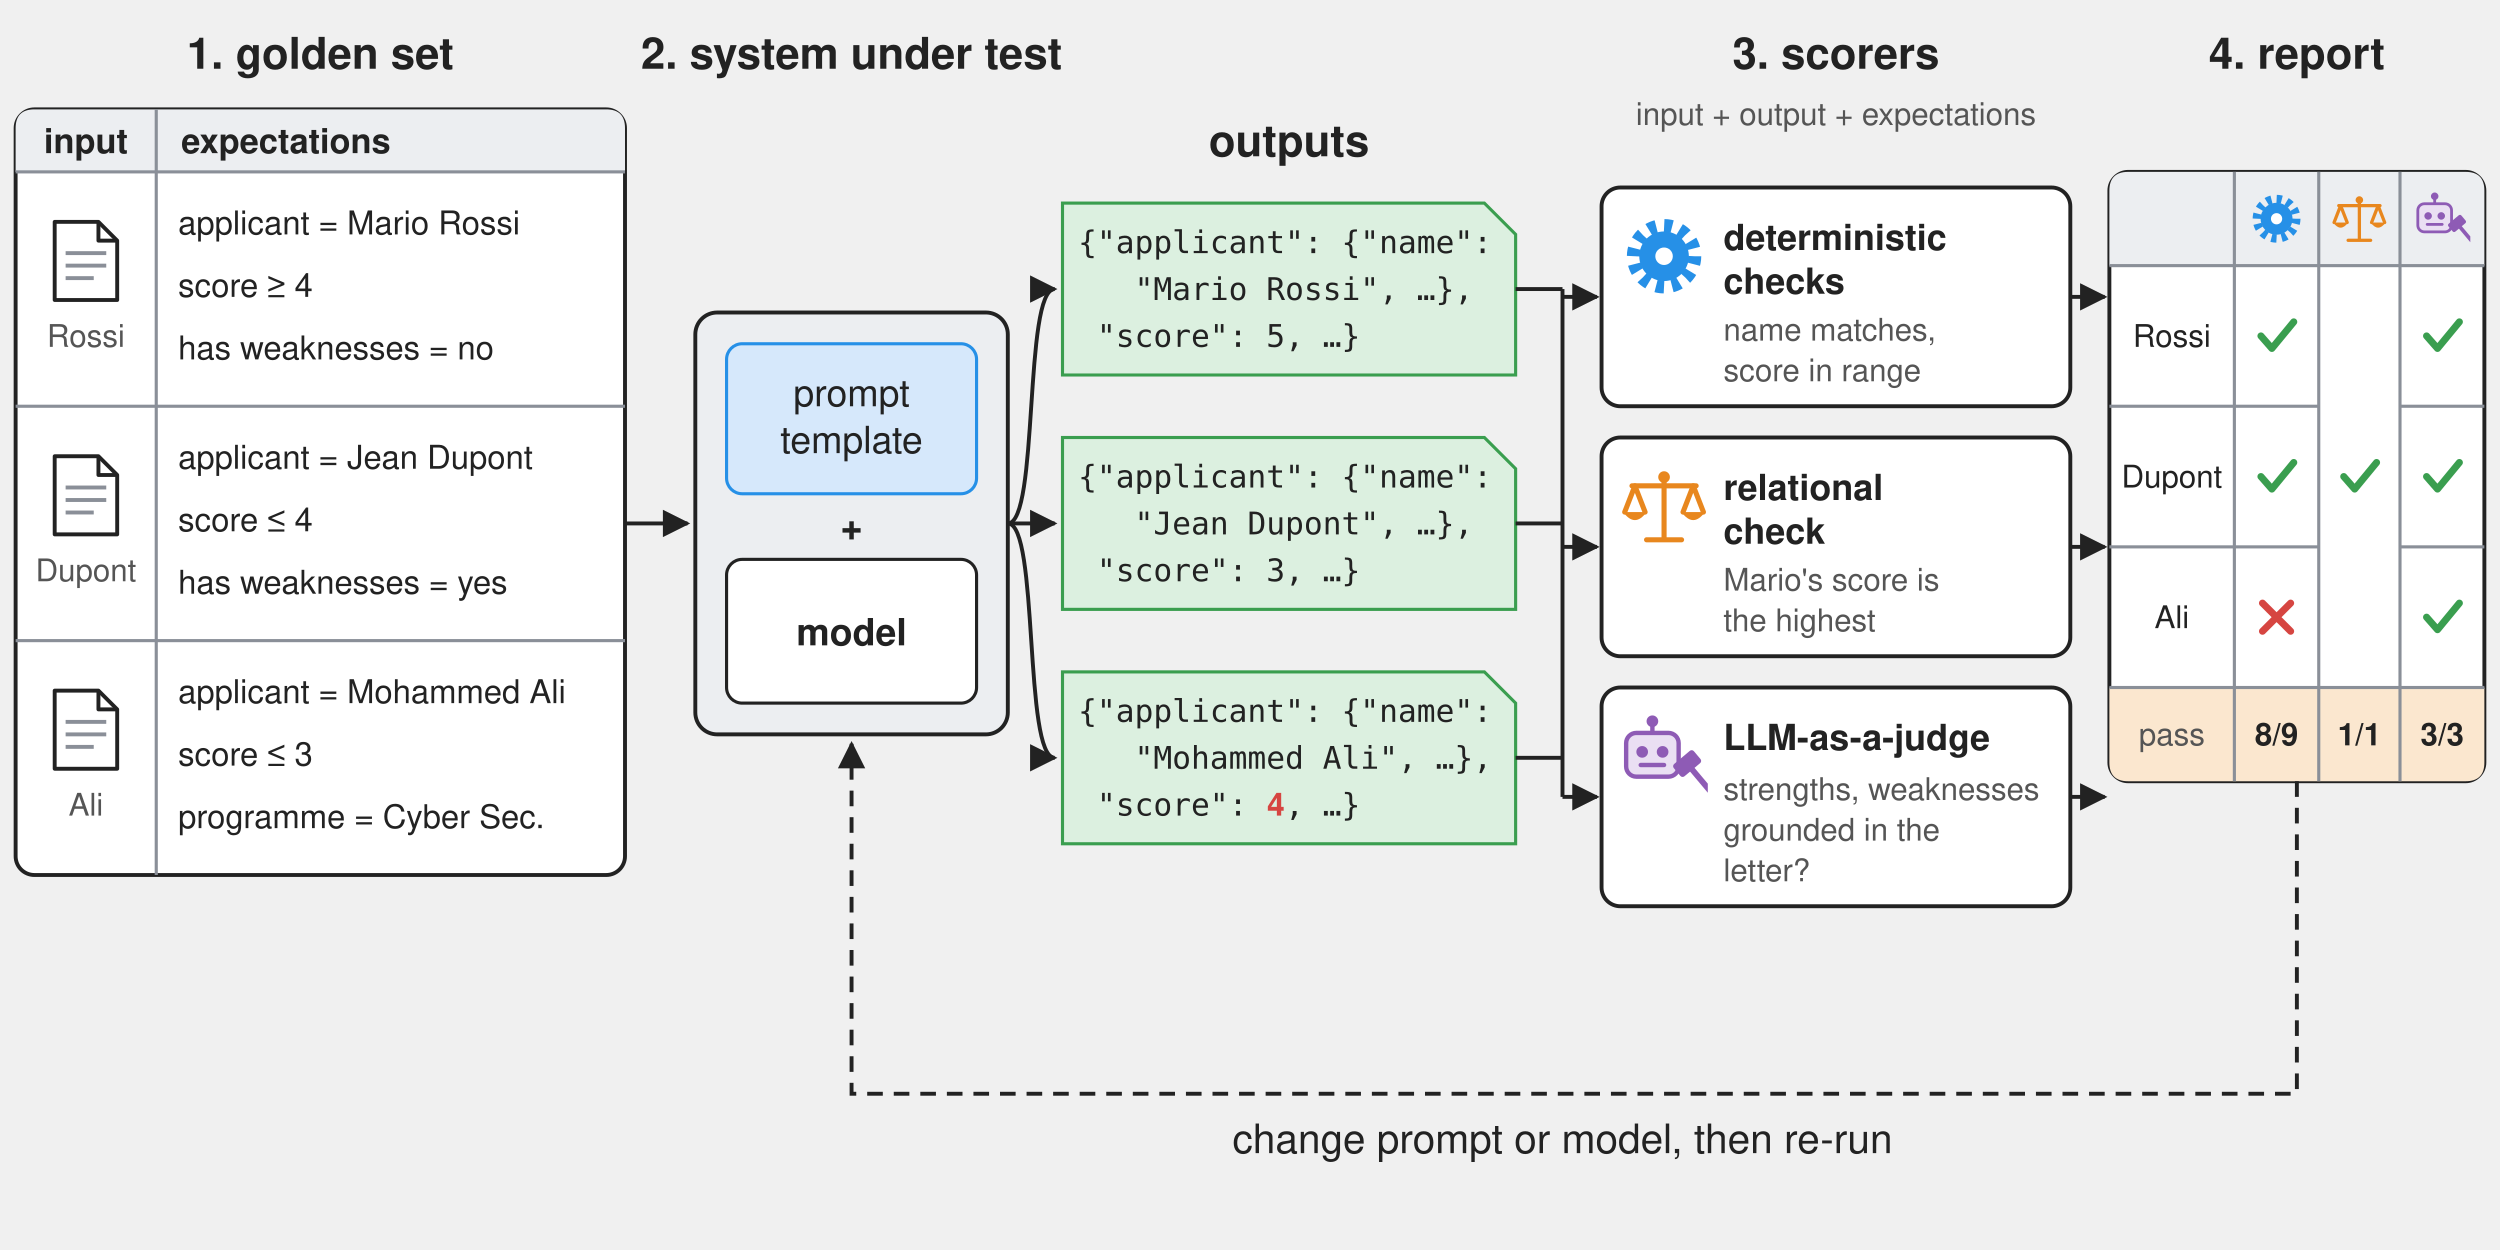
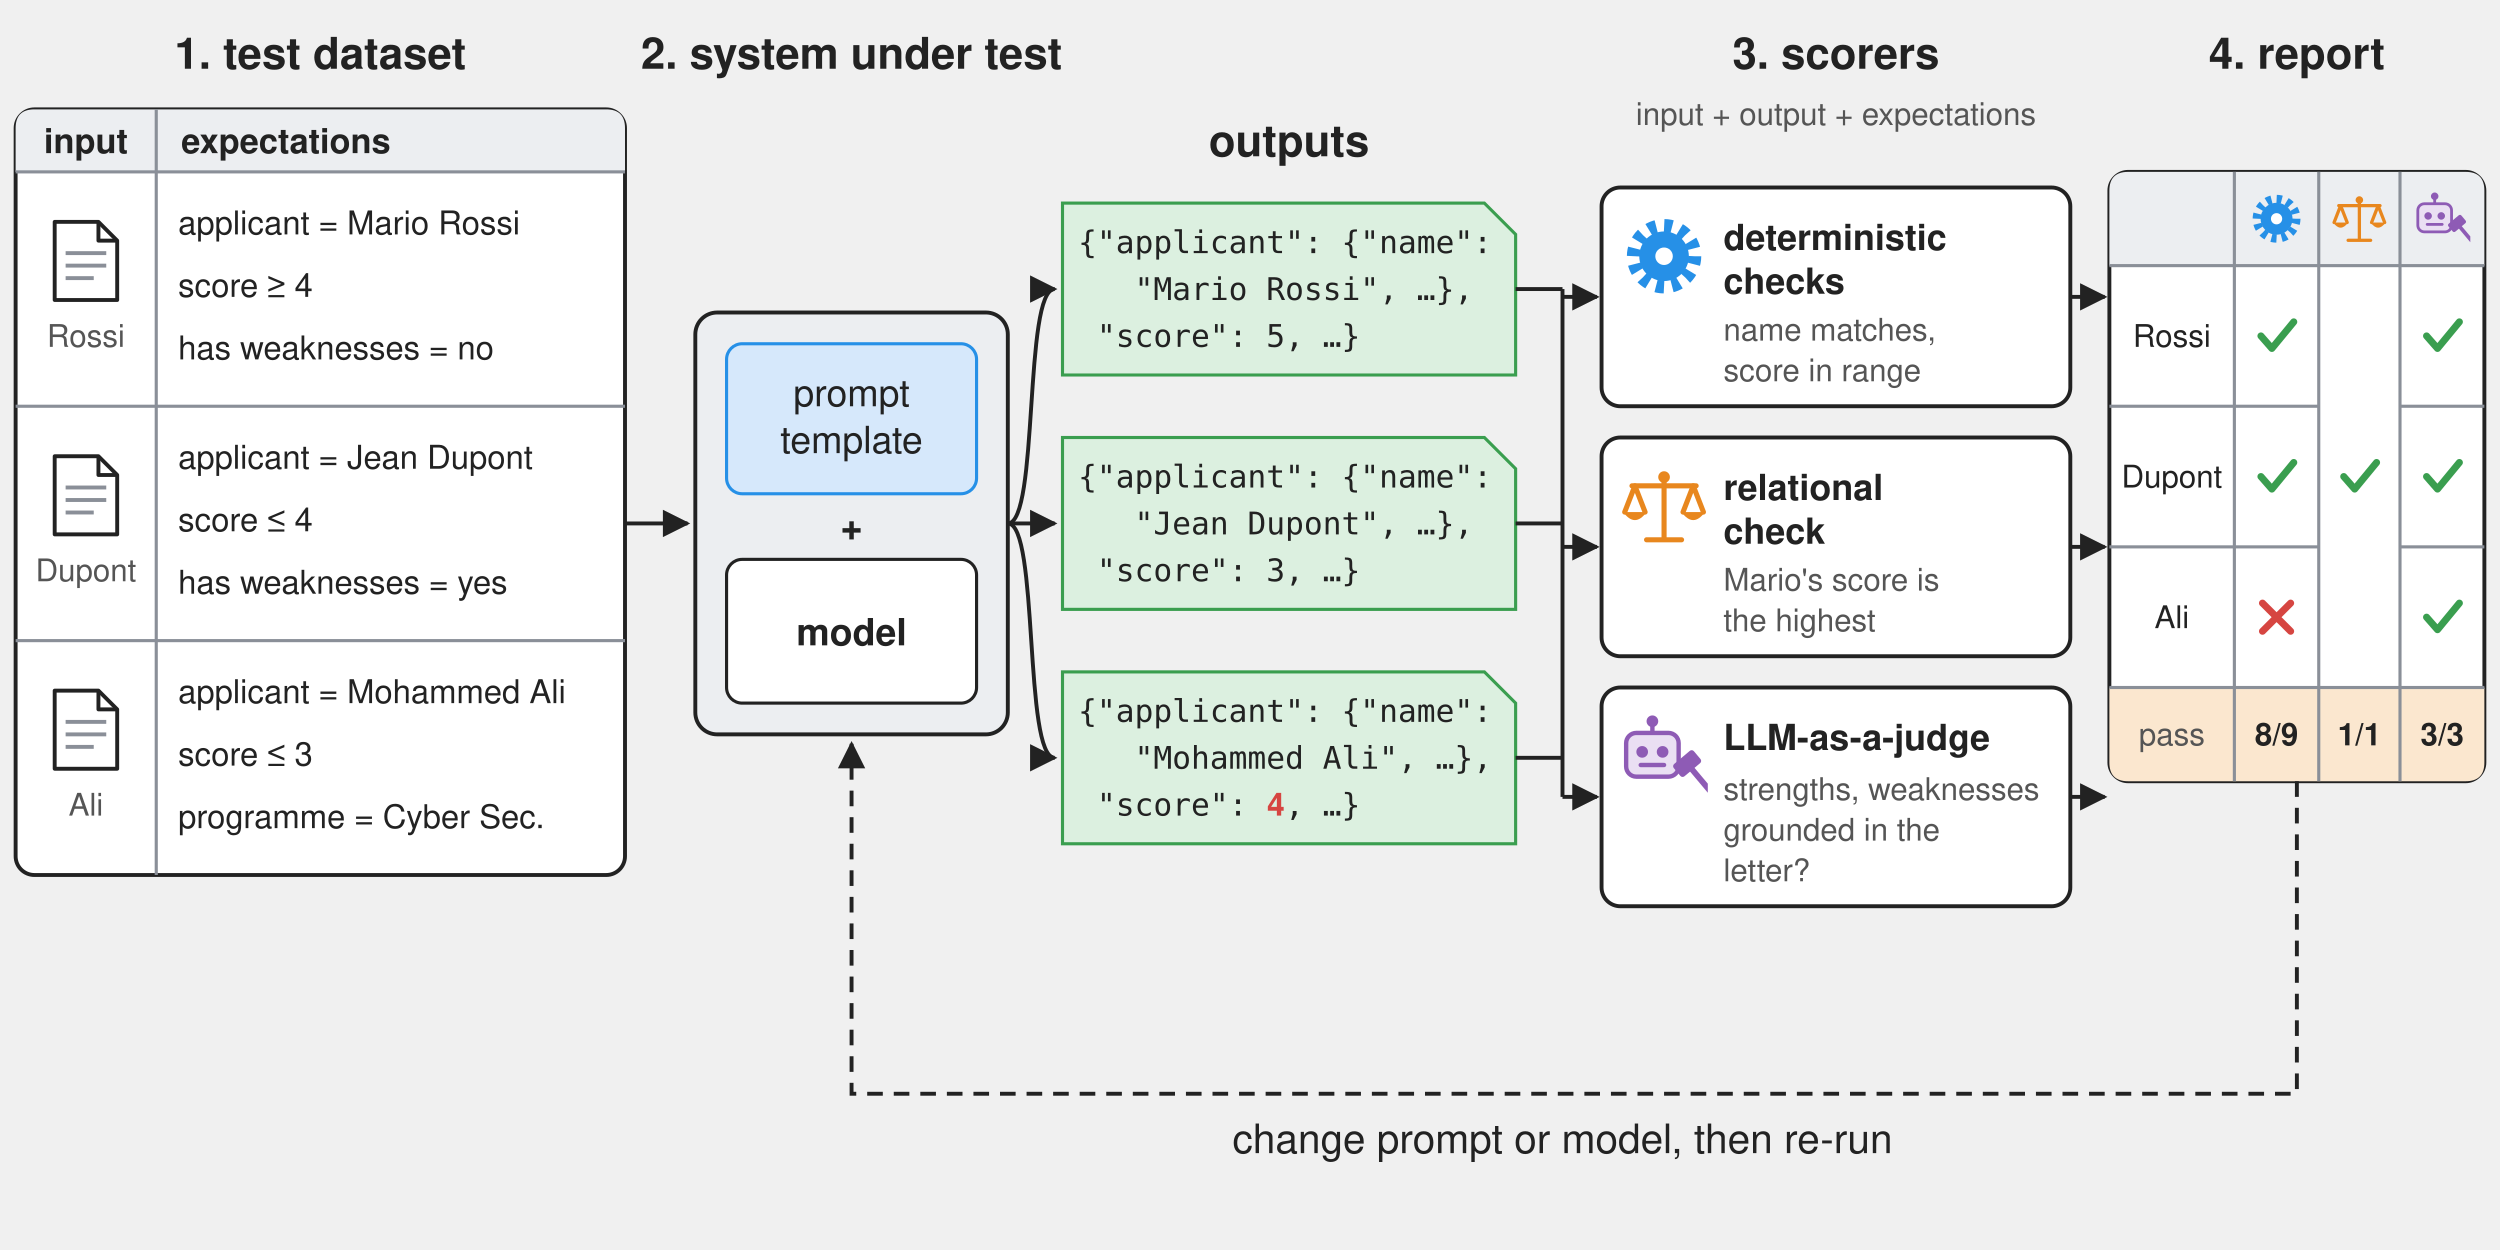
<svg xmlns="http://www.w3.org/2000/svg" xmlns:xlink="http://www.w3.org/1999/xlink" viewBox="0 0 1600 800" width="1600" height="800" font-family="'Signika Negative', 'Helvetica Neue', Helvetica, Arial, sans-serif" fill="#222222">
  <defs>
    <marker id="arr" viewBox="0 0 10 10" refX="9" refY="5" markerWidth="7" markerHeight="7" orient="auto-start-reverse">
      <path d="M0,0 L10,5 L0,10 z" fill="#222222" />
    </marker>
    <symbol id="gear" viewBox="0 0 60 60">
      <circle cx="30" cy="30" r="21" fill="none" stroke="#2690e7" stroke-width="9" stroke-dasharray="5.5 5.5" />
      <circle cx="30" cy="30" r="17" fill="#2690e7" />
      <circle cx="30" cy="30" r="6" fill="#ffffff" />
    </symbol>
    <symbol id="scale" viewBox="0 0 60 60">
      <g fill="none" stroke="#e8871e" stroke-width="3.5" stroke-linecap="round" stroke-linejoin="round">
        <path d="M30 10 V52 M18 53 H42 M8 16 H52" />
        <path d="M10 16 L3 34 M10 16 L17 34 M50 16 L43 34 M50 16 L57 34" />
      </g>
      <path d="M2 34 Q10 45 18 34 Z M42 34 Q50 45 58 34 Z" fill="#e8871e" />
      <circle cx="30" cy="10" r="4" fill="#e8871e" />
    </symbol>
    <symbol id="judge" viewBox="0 0 60 60">
      <line x1="22" y1="14" x2="22" y2="7" stroke="#8e5bb5" stroke-width="3" />
      <circle cx="22" cy="6" r="4" fill="#8e5bb5" />
      <rect x="4" y="14" width="36" height="30" rx="7" fill="#eadff3" stroke="#8e5bb5" stroke-width="3" />
      <circle cx="15" cy="27" r="4" fill="#8e5bb5" />
      <circle cx="29" cy="27" r="4" fill="#8e5bb5" />
      <line x1="14" y1="36" x2="30" y2="36" stroke="#8e5bb5" stroke-width="3" stroke-linecap="round" />
      <g transform="rotate(-40 50 40)">
        <rect x="41" y="28" width="18" height="11" rx="2" fill="#8e5bb5" />
        <line x1="50" y1="39" x2="50" y2="58" stroke="#8e5bb5" stroke-width="4" stroke-linecap="round" />
      </g>
    </symbol>
    <symbol id="letter" viewBox="0 0 44 54">
      <path d="M2 2 H30 L42 14 V52 H2 Z" fill="#ffffff" stroke="#222222" stroke-width="2.5" stroke-linejoin="round" />
      <path d="M30 2 V14 H42" fill="none" stroke="#222222" stroke-width="2.5" stroke-linejoin="round" />
      <path d="M9 22 H35 M9 30 H35 M9 38 H27" stroke="#8a8f98" stroke-width="2.5" />
    </symbol>
    <symbol id="tick" viewBox="-15 -15 30 30">
      <path d="M-10 0 L-3 8 L11 -9" fill="none" stroke="#3a9e4f" stroke-width="4.5" stroke-linecap="round" stroke-linejoin="round" />
    </symbol>
    <symbol id="cross" viewBox="-15 -15 30 30">
      <path d="M-9 -9 L9 9 M9 -9 L-9 9" fill="none" stroke="#d64541" stroke-width="4.5" stroke-linecap="round" />
    </symbol>
  </defs>
  <g font-size="28" font-weight="bold" text-anchor="middle">
-     <text x="205" y="44">1. golden set</text>
+     <text x="205" y="44">1. test dataset</text>
    <text x="545" y="44">2. system under test</text>
    <text x="825" y="100">outputs</text>
    <text x="1175" y="44">3. scorers</text>
    <text x="1470" y="44">4. report</text>
  </g>
  <text x="1175" y="80" font-size="20" fill="#555555" text-anchor="middle">input + output + expectations</text>
  <rect x="10" y="70" width="390" height="490" rx="12" fill="#ffffff" stroke="#222222" stroke-width="2.5" />
  <path d="M10 110 V82 Q10 70 22 70 H388 Q400 70 400 82 V110 Z" fill="#eceef1" />
  <g stroke="#8a8f98" stroke-width="2">
    <line x1="10" y1="110" x2="400" y2="110" />
    <line x1="10" y1="260" x2="400" y2="260" />
    <line x1="10" y1="410" x2="400" y2="410" />
    <line x1="100" y1="70" x2="100" y2="560" />
  </g>
  <g font-size="22" font-weight="bold">
    <text x="55" y="98" text-anchor="middle">input</text>
    <text x="116" y="98">expectations</text>
  </g>
  <use xlink:href="#letter" href="#letter" x="33" y="140" width="44" height="54" />
  <use xlink:href="#letter" href="#letter" x="33" y="290" width="44" height="54" />
  <use xlink:href="#letter" href="#letter" x="33" y="440" width="44" height="54" />
  <g font-size="20" fill="#555555" text-anchor="middle">
    <text x="55" y="222">Rossi</text>
    <text x="55" y="372">Dupont</text>
    <text x="55" y="522">Ali</text>
  </g>
  <g font-size="21">
    <text x="114" y="150">applicant = Mario Rossi</text>
    <text x="114" y="190">score ≥ 4</text>
    <text x="114" y="230">has weaknesses = no</text>
    <text x="114" y="300">applicant = Jean Dupont</text>
    <text x="114" y="340">score ≤ 4</text>
    <text x="114" y="380">has weaknesses = yes</text>
    <text x="114" y="450">applicant = Mohammed Ali</text>
    <text x="114" y="490">score ≤ 3</text>
    <text x="114" y="530">programme = Cyber Sec.</text>
  </g>
  <line x1="400" y1="335" x2="440" y2="335" stroke="#222222" stroke-width="2.5" marker-end="url(#arr)" />
  <rect x="445" y="200" width="200" height="270" rx="14" fill="#eceef1" stroke="#222222" stroke-width="2.5" />
  <rect x="465" y="220" width="160" height="96" rx="10" fill="#d6e8fb" stroke="#2690e7" stroke-width="2" />
  <g font-size="24" text-anchor="middle">
    <text x="545" y="260">prompt</text>
    <text x="545" y="290">template</text>
    <text x="545" y="345" font-weight="bold">+</text>
  </g>
  <rect x="465" y="358" width="160" height="92" rx="10" fill="#ffffff" stroke="#222222" stroke-width="2" />
  <text x="545" y="413" font-size="24" font-weight="bold" text-anchor="middle">model</text>
  <g stroke="#222222" stroke-width="2.5" fill="none" marker-end="url(#arr)">
    <path d="M645 335 C665 335 655 185 675 185" />
    <line x1="645" y1="335" x2="675" y2="335" />
    <path d="M645 335 C665 335 655 485 675 485" />
  </g>
  <g fill="#dcf0e0" stroke="#3a9e4f" stroke-width="2">
    <path d="M680 130 H950 L970 150 V240 H680 Z" />
    <path d="M680 280 H950 L970 300 V390 H680 Z" />
    <path d="M680 430 H950 L970 450 V540 H680 Z" />
  </g>
  <g font-family="'JetBrains Mono', Menlo, Consolas, monospace" font-size="20" xml:space="preserve">
    <text x="690" y="162">{"applicant": {"name":</text>
    <text x="690" y="192">   "Mario Rossi", …},</text>
    <text x="690" y="222"> "score": 5, …}</text>
    <text x="690" y="312">{"applicant": {"name":</text>
    <text x="690" y="342">   "Jean Dupont", …},</text>
    <text x="690" y="372"> "score": 3, …}</text>
    <text x="690" y="462">{"applicant": {"name":</text>
    <text x="690" y="492">   "Mohammed Ali", …},</text>
    <text x="690" y="522"> "score": <tspan fill="#d64541" font-weight="bold">4</tspan>, …}</text>
  </g>
  <g stroke="#222222" stroke-width="2.5" fill="none">
    <path d="M970 185 H1000 M970 335 H1000 M970 485 H1000 M1000 185 V510" />
  </g>
  <g stroke="#222222" stroke-width="2.5" marker-end="url(#arr)">
    <line x1="1000" y1="190" x2="1022" y2="190" />
    <line x1="1000" y1="350" x2="1022" y2="350" />
    <line x1="1000" y1="510" x2="1022" y2="510" />
  </g>
  <g fill="#ffffff" stroke="#222222" stroke-width="2.5">
    <rect x="1025" y="120" width="300" height="140" rx="12" />
    <rect x="1025" y="280" width="300" height="140" rx="12" />
    <rect x="1025" y="440" width="300" height="140" rx="12" />
  </g>
  <use xlink:href="#gear" href="#gear" x="1037" y="136" width="56" height="56" />
  <use xlink:href="#scale" href="#scale" x="1037" y="296" width="56" height="56" />
  <use xlink:href="#judge" href="#judge" x="1037" y="456" width="56" height="56" />
  <g font-size="23" font-weight="bold">
    <text x="1103" y="160">deterministic</text>
    <text x="1103" y="188">checks</text>
    <text x="1103" y="320">relational</text>
    <text x="1103" y="348">check</text>
    <text x="1103" y="480">LLM-as-a-judge</text>
  </g>
  <g font-size="20" fill="#555555">
    <text x="1103" y="218">name matches,</text>
    <text x="1103" y="244">score in range</text>
    <text x="1103" y="378">Mario's score is</text>
    <text x="1103" y="404">the highest</text>
    <text x="1103" y="512">strengths, weaknesses</text>
    <text x="1103" y="538">grounded in the</text>
    <text x="1103" y="564">letter?</text>
  </g>
  <g stroke="#222222" stroke-width="2.5" marker-end="url(#arr)">
    <line x1="1325" y1="190" x2="1347" y2="190" />
    <line x1="1325" y1="350" x2="1347" y2="350" />
    <line x1="1325" y1="510" x2="1347" y2="510" />
  </g>
  <rect x="1350" y="110" width="240" height="390" rx="12" fill="#ffffff" stroke="#222222" stroke-width="2.5" />
  <path d="M1350 170 V122 Q1350 110 1362 110 H1578 Q1590 110 1590 122 V170 Z" fill="#eceef1" />
  <path d="M1350 440 H1590 V488 Q1590 500 1578 500 H1362 Q1350 500 1350 488 Z" fill="#fbe7cf" />
  <g stroke="#8a8f98" stroke-width="2">
    <line x1="1350" y1="170" x2="1590" y2="170" />
    <line x1="1350" y1="260" x2="1484" y2="260" />
    <line x1="1536" y1="260" x2="1590" y2="260" />
    <line x1="1350" y1="350" x2="1484" y2="350" />
    <line x1="1536" y1="350" x2="1590" y2="350" />
    <line x1="1350" y1="440" x2="1590" y2="440" />
    <line x1="1430" y1="110" x2="1430" y2="500" />
    <line x1="1484" y1="110" x2="1484" y2="500" />
    <line x1="1536" y1="110" x2="1536" y2="500" />
  </g>
  <use xlink:href="#gear" href="#gear" x="1439" y="122" width="36" height="36" />
  <use xlink:href="#scale" href="#scale" x="1492" y="122" width="36" height="36" />
  <use xlink:href="#judge" href="#judge" x="1545" y="122" width="36" height="36" />
  <g font-size="20" text-anchor="middle">
    <text x="1390" y="222">Rossi</text>
    <text x="1390" y="312">Dupont</text>
    <text x="1390" y="402">Ali</text>
    <text x="1390" y="477" fill="#555555">pass</text>
  </g>
  <use xlink:href="#tick" href="#tick" x="1442" y="200" width="30" height="30" />
  <use xlink:href="#tick" href="#tick" x="1442" y="290" width="30" height="30" />
  <use xlink:href="#cross" href="#cross" x="1442" y="380" width="30" height="30" />
  <use xlink:href="#tick" href="#tick" x="1495" y="290" width="30" height="30" />
  <use xlink:href="#tick" href="#tick" x="1548" y="200" width="30" height="30" />
  <use xlink:href="#tick" href="#tick" x="1548" y="290" width="30" height="30" />
  <use xlink:href="#tick" href="#tick" x="1548" y="380" width="30" height="30" />
  <g font-size="20" font-weight="bold" text-anchor="middle">
    <text x="1457" y="477">8/9</text>
    <text x="1510" y="477">1/1</text>
    <text x="1563" y="477">3/3</text>
  </g>
  <path d="M1470 500 V700 H545 V476" fill="none" stroke="#222222" stroke-width="2.5" stroke-dasharray="10 7" marker-end="url(#arr)" />
  <text x="1000" y="738" font-size="26" text-anchor="middle">change prompt or model, then re-run</text>
</svg>
